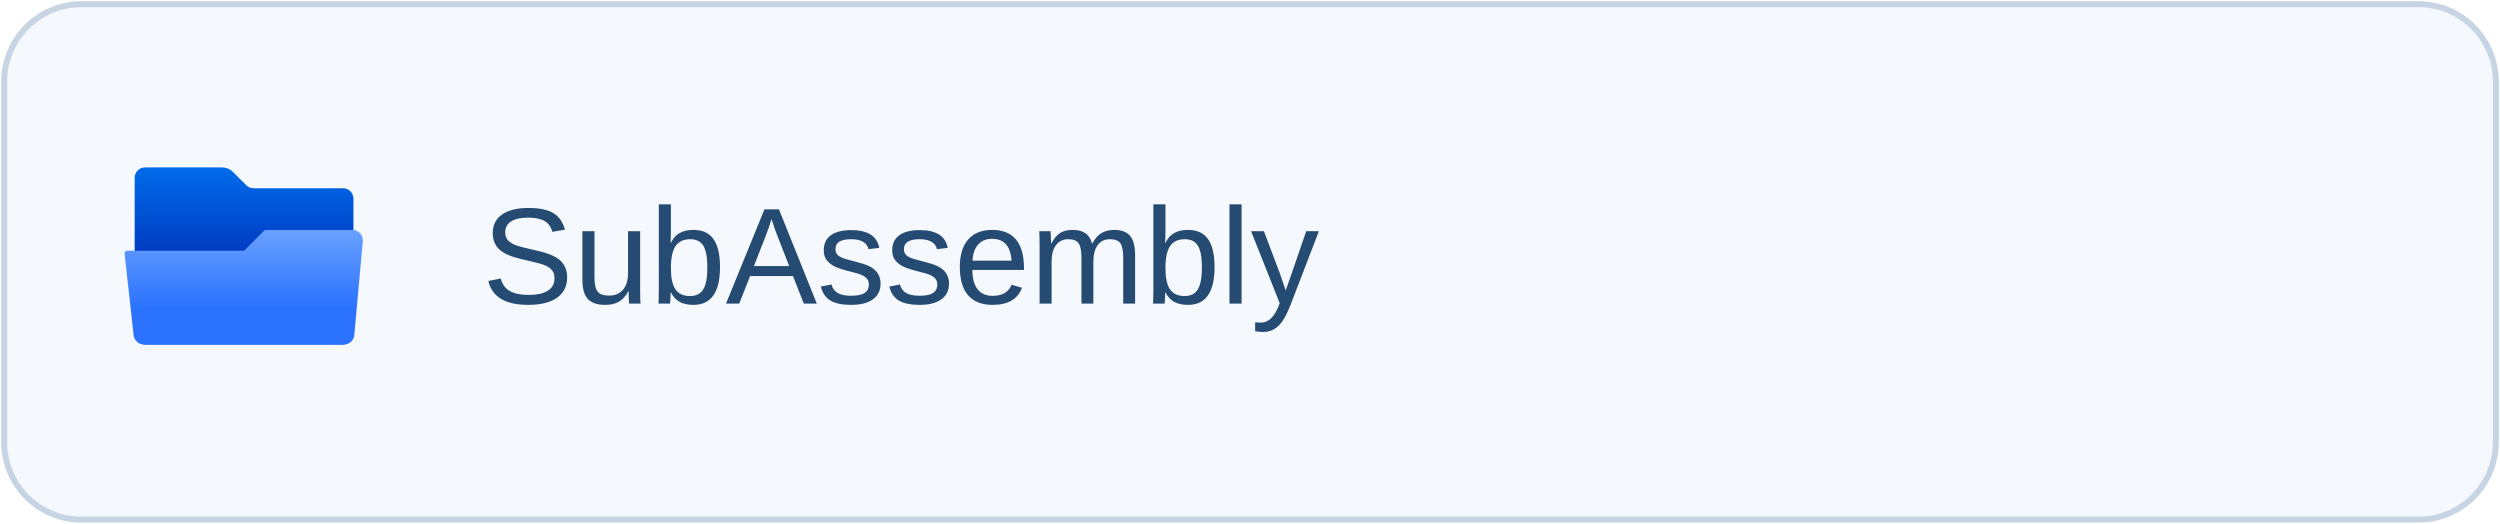
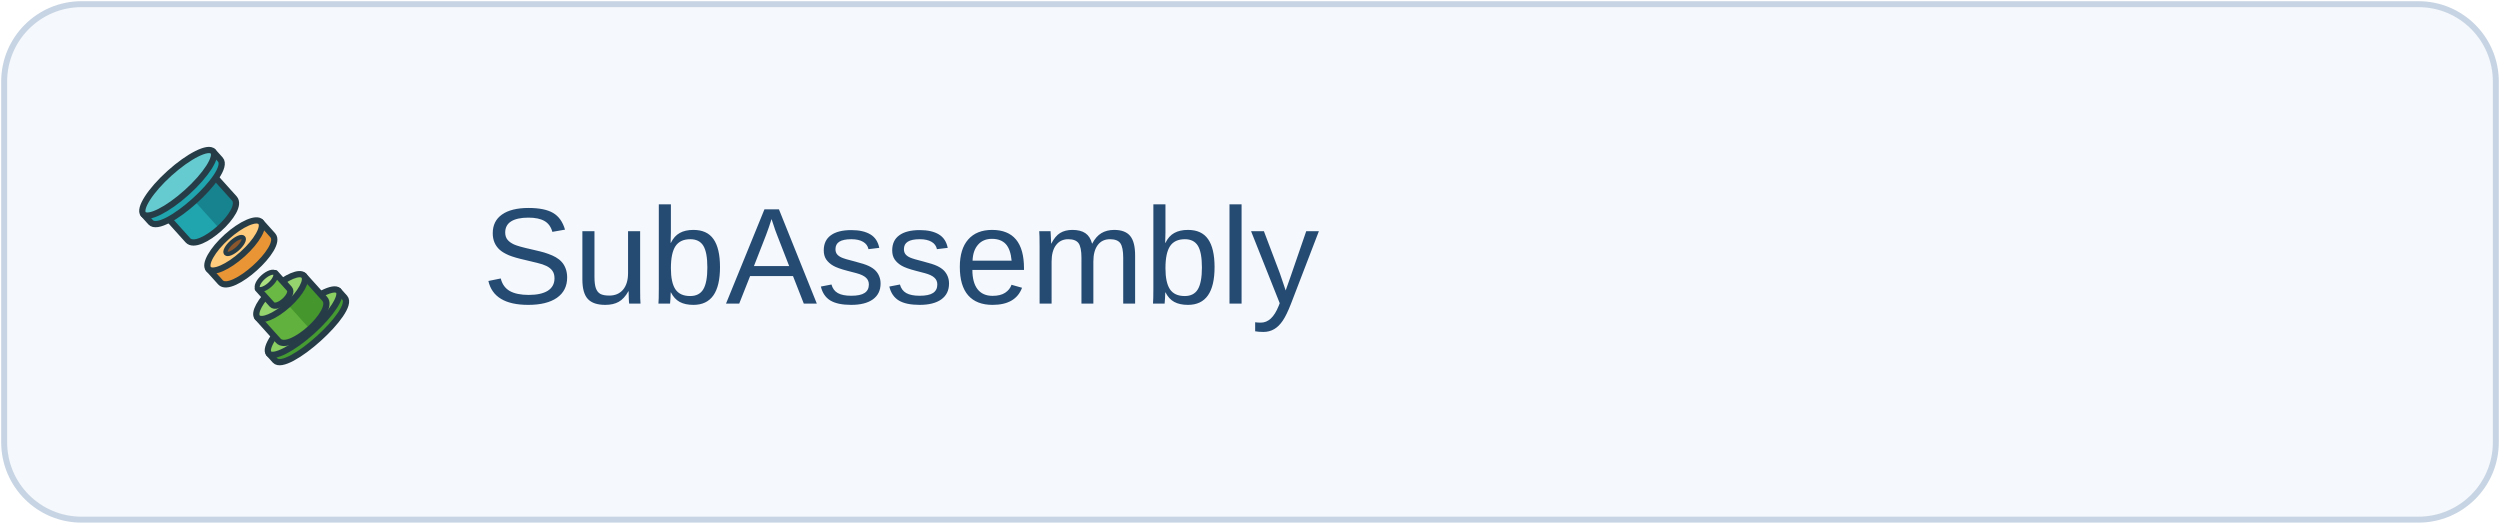
<svg xmlns="http://www.w3.org/2000/svg" width="420" height="88" viewBox="0 0 420 88" role="img" aria-labelledby="title description">
  <style id="manufai-theme-styles">
.manufai-theme-1{fill:#F5F8FC;stroke:#C7D4E3;stroke-opacity:1}
.manufai-theme-2{fill:#254B73}
@media (prefers-color-scheme: dark){
.manufai-theme-1{fill:#101E32;stroke:#365171;stroke-opacity:initial}
.manufai-theme-2{fill:#C5E1FC}
}
</style>
  <rect x=".7" y=".7" width="418.6" height="86.6" rx="13" fill="#101E32" stroke="#365171" class="manufai-theme-1" />
-   <svg viewBox="0,0,255.994,255.994" width="42" height="42" fill-rule="nonzero" x="20" y="22" preserveAspectRatio="xMidYMid meet">
-     <defs>
-       <linearGradient x1="24" y1="6.955" x2="24" y2="23.167" gradientUnits="userSpaceOnUse" id="icon-color-1">
-         <stop offset="0" stop-color="#006ceb" />
-         <stop offset="1" stop-color="#003cc2" />
-       </linearGradient>
-       <linearGradient x1="23.934" y1="19.228" x2="23.934" y2="33.821" gradientUnits="userSpaceOnUse" id="icon-color-2">
-         <stop offset="0" stop-color="#69a0ff" />
-         <stop offset="1" stop-color="#2b73fe" />
-       </linearGradient>
-     </defs>
-     <g fill="none" fill-rule="nonzero" stroke="none" stroke-width="1" stroke-linecap="butt" stroke-linejoin="miter" stroke-miterlimit="10" stroke-dasharray="" stroke-dashoffset="0" font-family="none" font-weight="none" font-size="none" text-anchor="none" style="mix-blend-mode: normal">
-       <g transform="scale(5.33333,5.33333)">
-         <path d="M24.414,10.414l-2.536,-2.536c-0.562,-0.562 -1.325,-0.878 -2.121,-0.878h-14.757c-1.105,0 -2,0.895 -2,2v30c0,1.105 0.895,2 2,2h38c1.105,0 2,-0.895 2,-2v-26c0,-1.105 -0.895,-2 -2,-2h-17.172c-0.53,0 -1.039,-0.211 -1.414,-0.586z" fill="url(#icon-color-1)" />
-         <path d="M24,23l3.854,-3.854c0.093,-0.093 0.22,-0.146 0.353,-0.146h16.603c1.176,0 2.098,1.01 1.992,2.181l-1.636,18c-0.094,1.03 -0.958,1.819 -1.992,1.819h-38.384c-1.019,0 -1.875,-0.766 -1.988,-1.779l-1.74,-15.666c-0.033,-0.296 0.199,-0.555 0.497,-0.555z" fill="url(#icon-color-2)" />
-       </g>
+   <svg width="42" height="42" viewBox="0 0 32 32" role="img" aria-labelledby="icon-title icon-desc" x="20" y="22" preserveAspectRatio="xMidYMid meet">
+     <g transform="rotate(-42 16 16)" stroke="#263d47" stroke-width="0.8" stroke-linejoin="round">
+       <path fill="#20a4ad" stroke="none" d="M12 4.8H20V9.7C20 11.8 12 11.8 12 9.7Z" />
+       <path fill="#16838e" stroke="none" d="M16 5H20V9.7C20 10.7 18.1 11.3 16 11.3Z" />
+       <path fill="none" d="M12 4.8H20V9.7C20 11.8 12 11.8 12 9.7Z" />
+       <path fill="#20a4ad" d="M10 3.4V4.8C10 7.1 22 7.1 22 4.8V3.4Z" />
+       <ellipse cx="16" cy="3.4" rx="6" ry="1.65" fill="#66cbd0" />
+       <path fill="#e99536" d="M11.5 14.2V16.5C11.5 18.6 20.5 18.6 20.5 16.5V14.2Z" />
+       <ellipse cx="16" cy="14.2" rx="4.5" ry="1.5" fill="#ffcb7c" />
+       <ellipse cx="16" cy="14.2" rx="1.5" ry="0.55" fill="#8c572c" stroke-width="0.55" />
+       <path fill="#459b32" d="M10 27.4V28.6C10 30.8 22 30.8 22 28.6V27.4Z" />
+       <ellipse cx="16" cy="27.4" rx="6" ry="1.6" fill="#8bce61" />
+       <path fill="#60b13d" stroke="none" d="M12 23H20V27C20 29.1 12 29.1 12 27Z" />
+       <path fill="#44962d" stroke="none" d="M16 23H20V27C20 28 18.2 28.6 16 28.6Z" />
+       <path fill="none" d="M12 23H20V27C20 29.1 12 29.1 12 27Z" />
+       <ellipse cx="16" cy="23" rx="4" ry="1.4" fill="#94d36d" />
+       <path fill="#69b944" d="M14.5 20.3H17.5V23C17.5 24 14.5 24 14.5 23Z" />
+       <ellipse cx="16" cy="20.3" rx="1.5" ry="0.65" fill="#ace080" stroke-width="0.65" />
    </g>
  </svg>
  <text id="titulo" xml:space="preserve" style="white-space:pre" x="81" y="51" fill="#C5E1FC" font-family="Arial, Helvetica, sans-serif" font-size="23" font-weight="400" font-style="normal" letter-spacing="0" text-anchor="start" class="manufai-theme-2">
    <tspan x="81" y="51" fill="#C5E1FC" font-family="Arial, Helvetica, sans-serif" font-size="23" font-weight="400" font-style="normal" letter-spacing="0" text-anchor="start" class="manufai-theme-2">SubAssembly</tspan>
  </text>
</svg>
